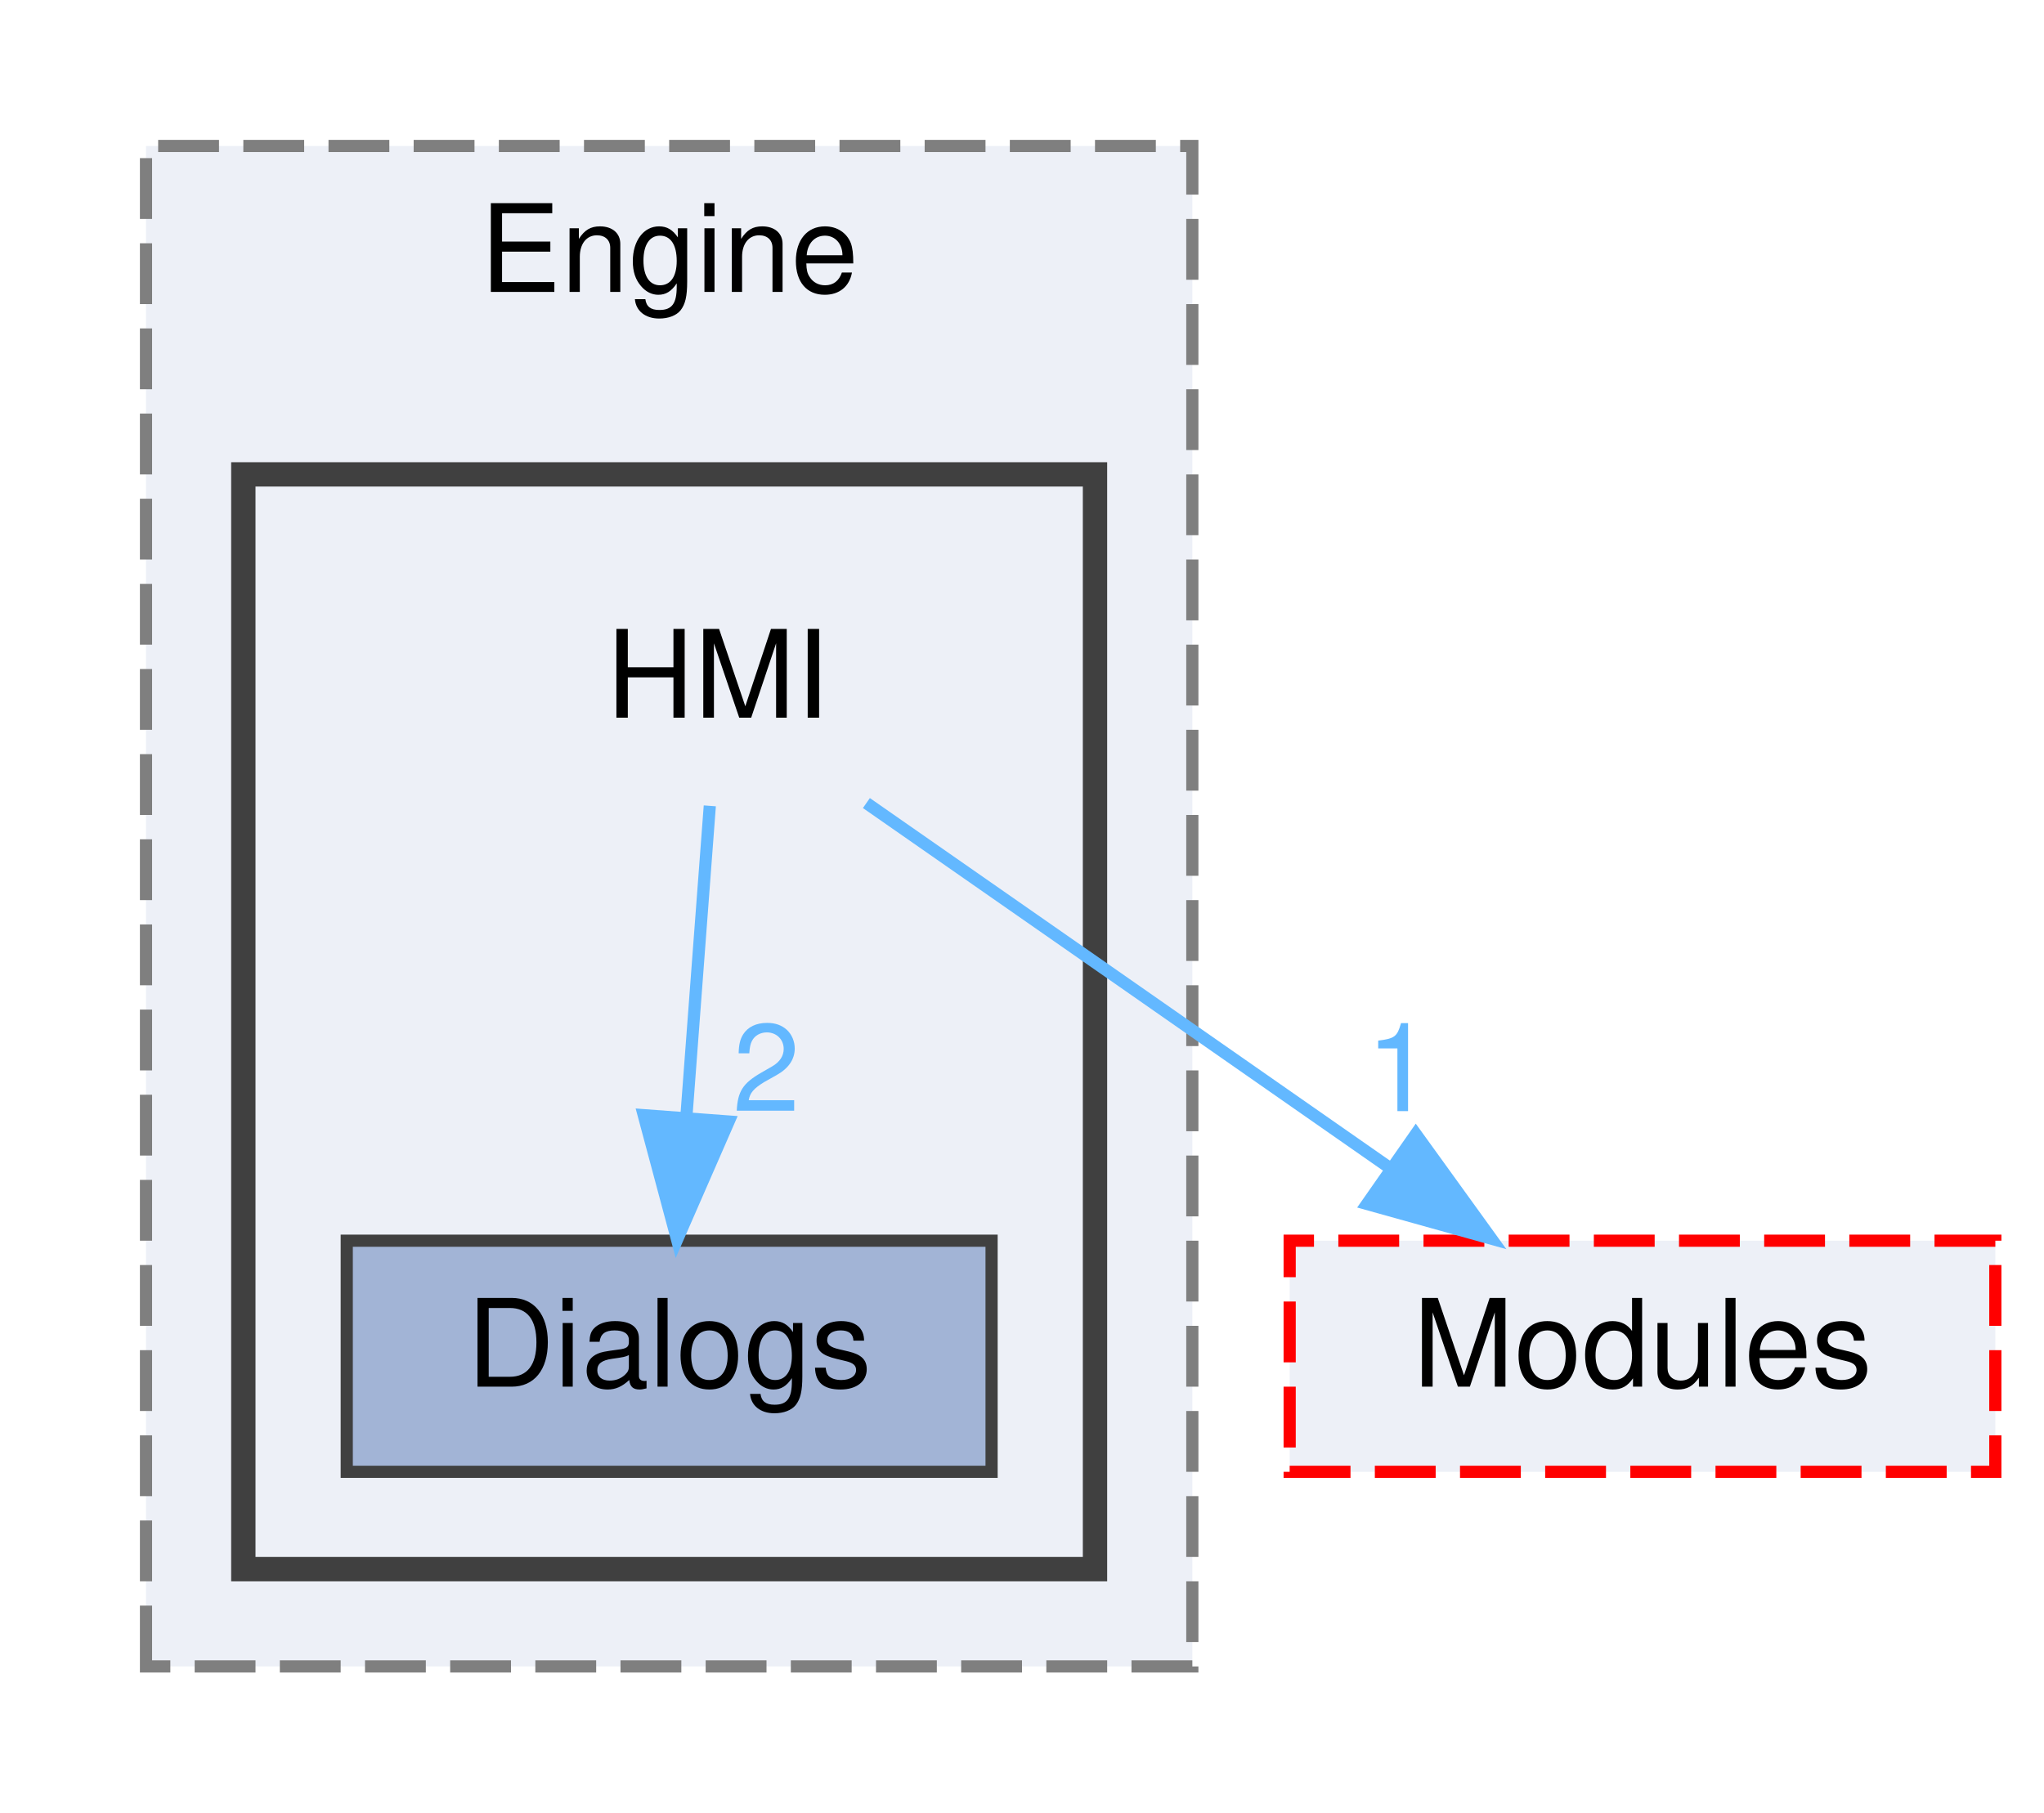
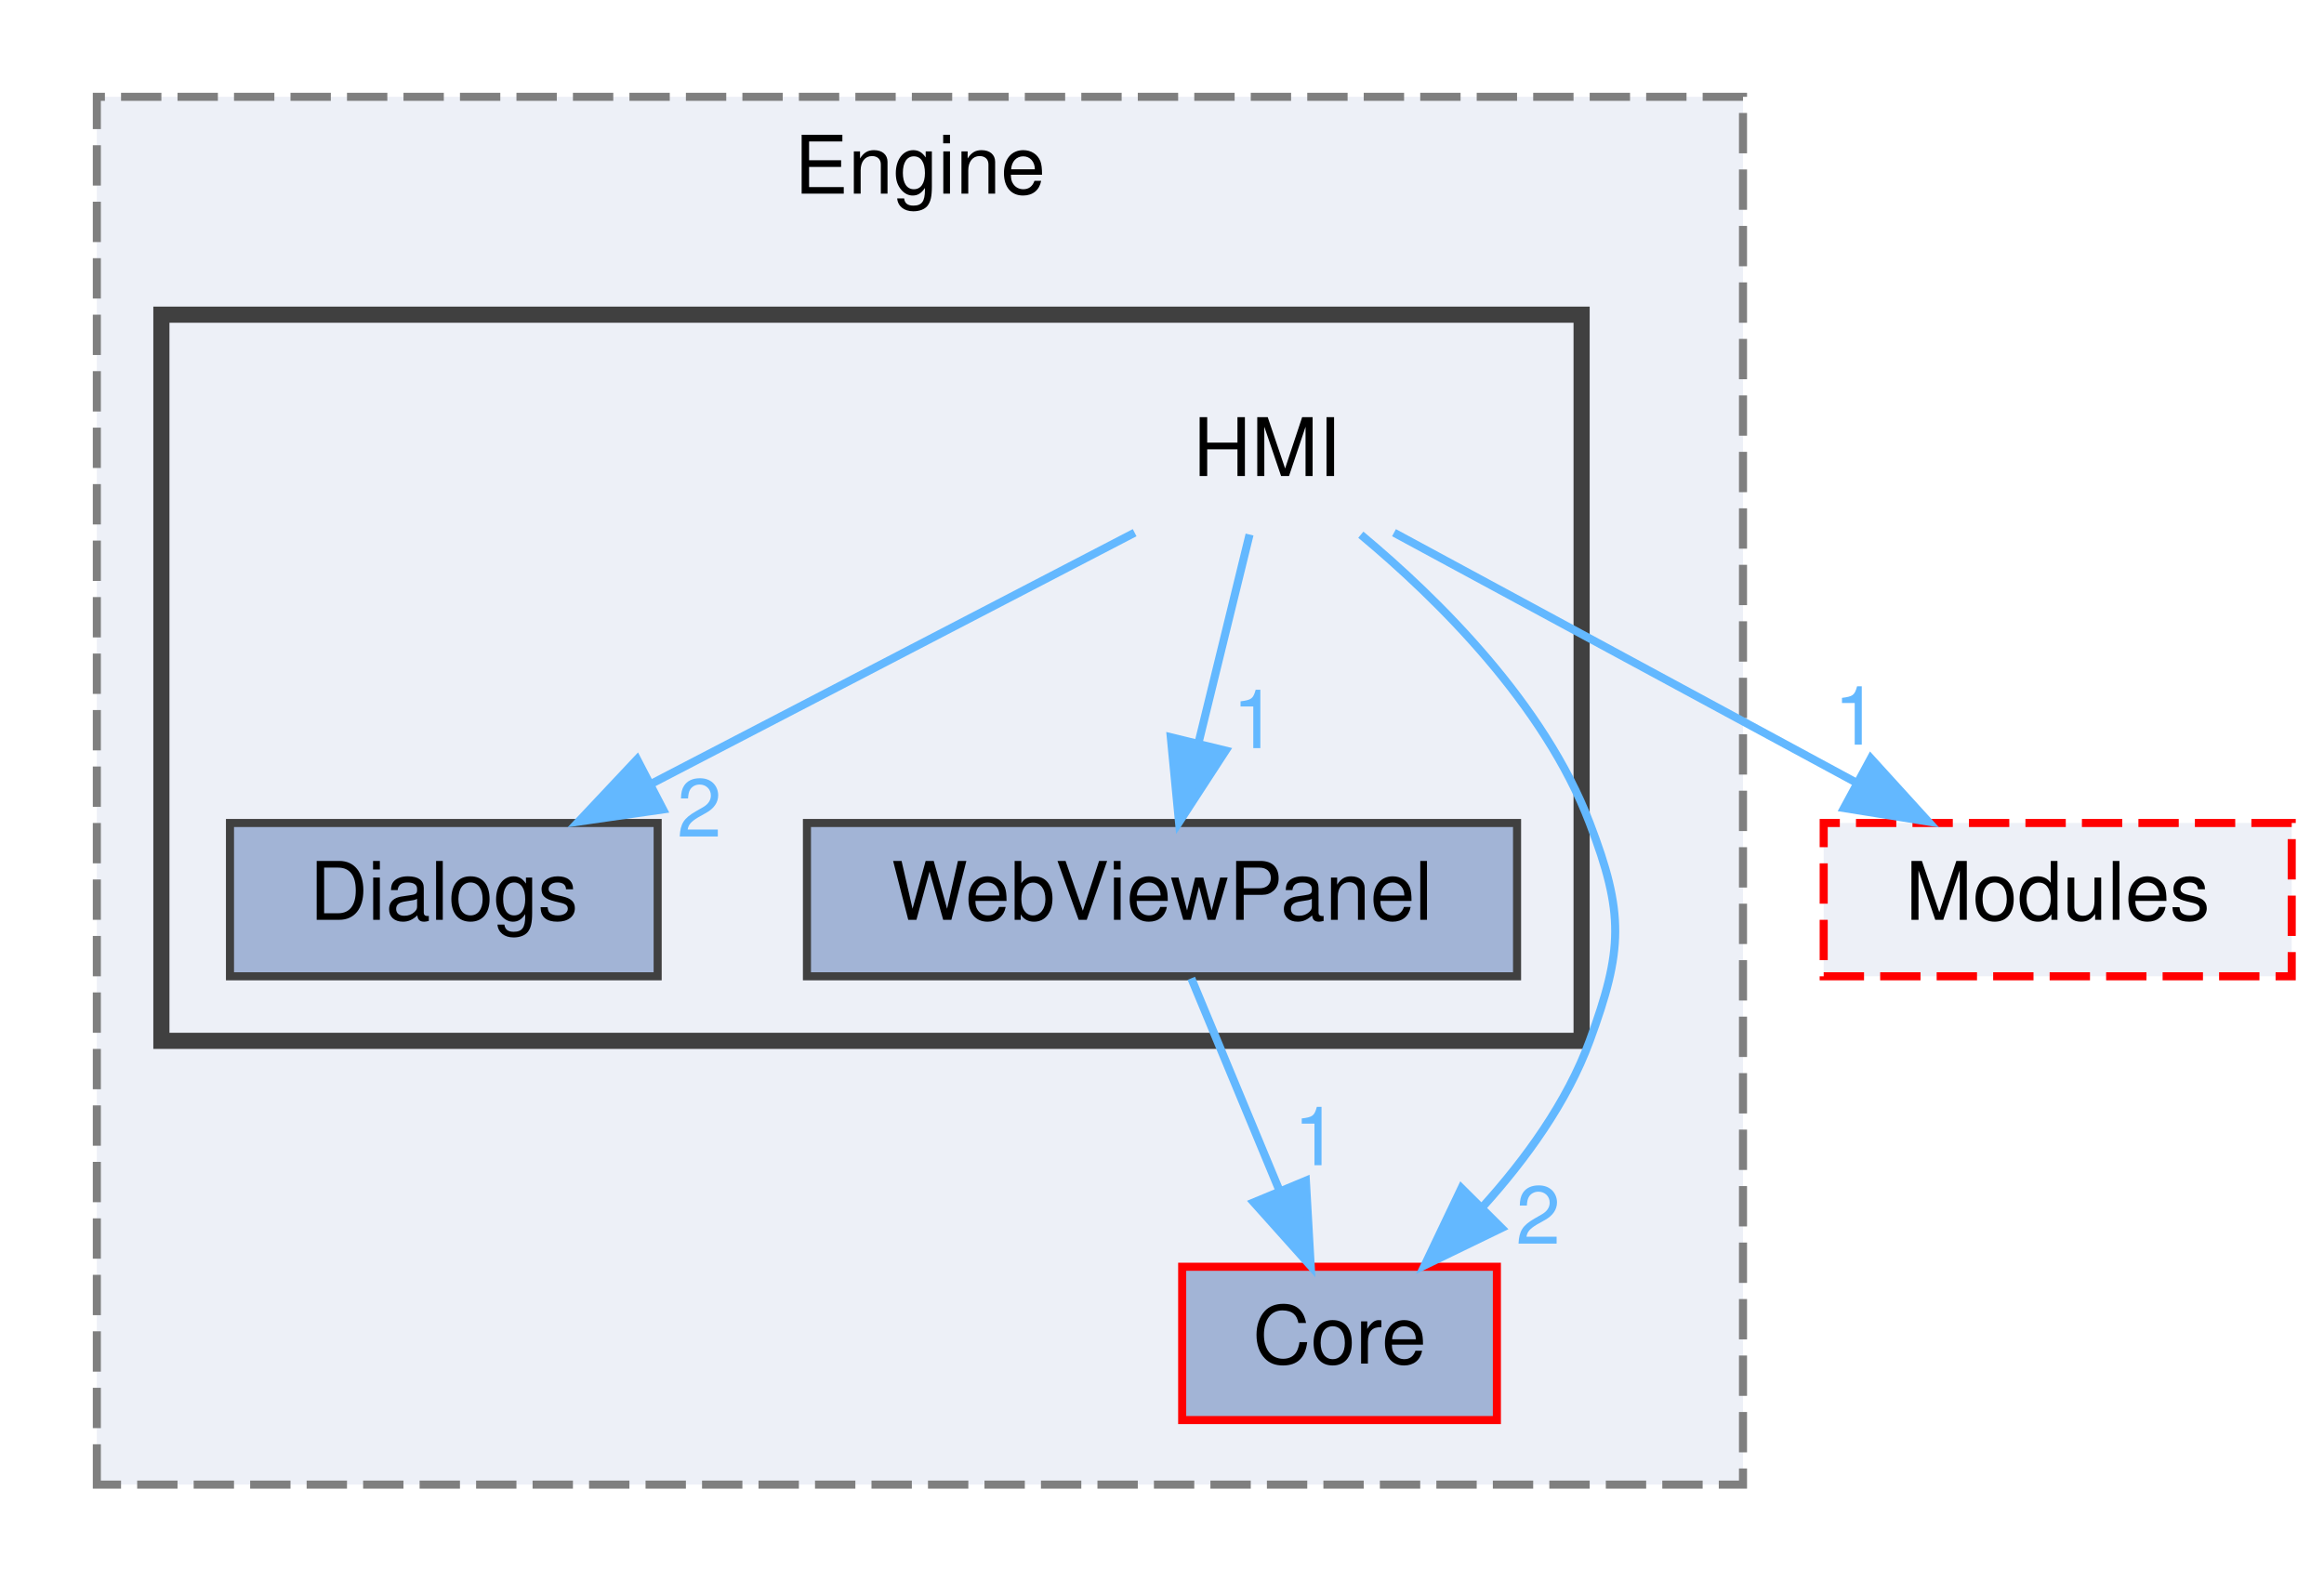
- <svg xmlns="http://www.w3.org/2000/svg" xmlns:xlink="http://www.w3.org/1999/xlink" width="168pt" height="149pt" viewBox="0.00 0.00 168.00 149.00">
-   <g id="graph0" class="graph" transform="scale(1 1) rotate(0) translate(4 145)">
+ <svg xmlns="http://www.w3.org/2000/svg" xmlns:xlink="http://www.w3.org/1999/xlink" width="288pt" height="196pt" viewBox="0.00 0.00 288.00 196.00">
+   <g id="graph0" class="graph" transform="scale(1 1) rotate(0) translate(4 192)">
    <g id="clust1" class="cluster">
      <g id="a_clust1">
        <a xlink:href="dir_b70de4a9b2a9f967d011983a1fdf80d1.html" target="_top" xlink:title="Engine">
-           <polygon fill="#edf0f7" stroke="#7f7f7f" stroke-dasharray="5,2" points="8,-8 8,-133 94,-133 94,-8 8,-8" />
-           <text text-anchor="middle" x="51" y="-121" font-family="Helvetica,sans-Serif" font-size="10.00">Engine</text>
+           <polygon fill="#edf0f7" stroke="#7f7f7f" stroke-dasharray="5,2" points="8,-8 8,-180 212,-180 212,-8 8,-8" />
+           <text text-anchor="middle" x="110" y="-168" font-family="Helvetica,sans-Serif" font-size="10.00">Engine</text>
        </a>
      </g>
    </g>
    <g id="clust2" class="cluster">
      <g id="a_clust2">
        <a xlink:href="dir_fa749c79e99d4161e054d79886d12aa3.html" target="_top">
-           <polygon fill="#edf0f7" stroke="#404040" stroke-width="2" points="16,-16 16,-106 86,-106 86,-16 16,-16" />
+           <polygon fill="#edf0f7" stroke="#404040" stroke-width="2" points="16,-63 16,-153 192,-153 192,-63 16,-63" />
        </a>
      </g>
    </g>
    <g id="node1" class="node">
-       <text text-anchor="middle" x="55" y="-86" font-family="Helvetica,sans-Serif" font-size="10.00">HMI</text>
+       <g id="a_node1">
+         <a xlink:href="dir_db532fcf2b7ab198586d05907cd2a60c.html" target="_top" xlink:title="Core">
+           <polygon fill="#a2b4d6" stroke="red" points="181.5,-35 142.5,-35 142.5,-16 181.5,-16 181.5,-35" />
+           <text text-anchor="middle" x="162" y="-23" font-family="Helvetica,sans-Serif" font-size="10.00">Core</text>
+         </a>
+       </g>
    </g>
    <g id="node2" class="node">
-       <g id="a_node2">
+       <text text-anchor="middle" x="153" y="-133" font-family="Helvetica,sans-Serif" font-size="10.00">HMI</text>
+     </g>
+     <g id="edge4" class="edge">
+       <g id="a_edge4">
+         <a xlink:href="dir_000009_000000.html" target="_top">
+           <path fill="none" stroke="#63b8ff" d="M164.64,-125.73C174.31,-117.67 187.35,-104.74 193,-90 197.3,-78.8 197.14,-74.26 193,-63 190.2,-55.38 185.03,-48.27 179.7,-42.38" />
+           <polygon fill="#63b8ff" stroke="#63b8ff" points="182.08,-39.8 172.55,-35.18 177.11,-44.74 182.08,-39.8" />
+         </a>
+       </g>
+       <g id="a_edge4-headlabel">
+         <a xlink:href="dir_000009_000000.html" target="_top" xlink:title="2">
+           <text text-anchor="middle" x="186.62" y="-37.85" font-family="Helvetica,sans-Serif" font-size="10.00" fill="#63b8ff">2</text>
+         </a>
+       </g>
+     </g>
+     <g id="node3" class="node">
+       <g id="a_node3">
        <a xlink:href="dir_4c1c7a346f82d27fa8dc7bdfc7d4df65.html" target="_top" xlink:title="Dialogs">
-           <polygon fill="#a2b4d6" stroke="#404040" points="77.5,-43 24.5,-43 24.5,-24 77.5,-24 77.5,-43" />
-           <text text-anchor="middle" x="51" y="-31" font-family="Helvetica,sans-Serif" font-size="10.00">Dialogs</text>
+           <polygon fill="#a2b4d6" stroke="#404040" points="77.5,-90 24.5,-90 24.5,-71 77.5,-71 77.5,-90" />
+           <text text-anchor="middle" x="51" y="-78" font-family="Helvetica,sans-Serif" font-size="10.00">Dialogs</text>
+         </a>
+       </g>
+     </g>
+     <g id="edge3" class="edge">
+       <g id="a_edge3">
+         <a xlink:href="dir_000009_000001.html" target="_top">
+           <path fill="none" stroke="#63b8ff" d="M136.61,-125.98C120.43,-117.57 95.43,-104.59 76.62,-94.81" />
+           <polygon fill="#63b8ff" stroke="#63b8ff" points="78.17,-91.68 67.69,-90.17 74.95,-97.89 78.17,-91.68" />
+         </a>
+       </g>
+       <g id="a_edge3-headlabel">
+         <a xlink:href="dir_000009_000001.html" target="_top" xlink:title="2">
+           <text text-anchor="middle" x="82.67" y="-88.31" font-family="Helvetica,sans-Serif" font-size="10.00" fill="#63b8ff">2</text>
+         </a>
+       </g>
+     </g>
+     <g id="node4" class="node">
+       <g id="a_node4">
+         <a xlink:href="dir_29002af622f034b8e7f3d38226cac7e0.html" target="_top" xlink:title="WebViewPanel">
+           <polygon fill="#a2b4d6" stroke="#404040" points="184,-90 96,-90 96,-71 184,-71 184,-90" />
+           <text text-anchor="middle" x="140" y="-78" font-family="Helvetica,sans-Serif" font-size="10.00">WebViewPanel</text>
+         </a>
+       </g>
+     </g>
+     <g id="edge1" class="edge">
+       <g id="a_edge1">
+         <a xlink:href="dir_000009_000016.html" target="_top">
+           <path fill="none" stroke="#63b8ff" d="M150.85,-125.75C149.13,-118.72 146.65,-108.62 144.5,-99.84" />
+           <polygon fill="#63b8ff" stroke="#63b8ff" points="147.89,-98.97 142.11,-90.09 141.09,-100.63 147.89,-98.97" />
+         </a>
+       </g>
+       <g id="a_edge1-headlabel">
+         <a xlink:href="dir_000009_000016.html" target="_top" xlink:title="1">
+           <text text-anchor="middle" x="151.5" y="-99.28" font-family="Helvetica,sans-Serif" font-size="10.00" fill="#63b8ff">1</text>
+         </a>
+       </g>
+     </g>
+     <g id="node5" class="node">
+       <g id="a_node5">
+         <a xlink:href="dir_387a2147fe1fbdf0efef36368214e4d3.html" target="_top" xlink:title="Modules">
+           <polygon fill="#edf0f7" stroke="red" stroke-dasharray="5,2" points="280,-90 222,-90 222,-71 280,-71 280,-90" />
+           <text text-anchor="middle" x="251" y="-78" font-family="Helvetica,sans-Serif" font-size="10.00">Modules</text>
        </a>
      </g>
    </g>
    <g id="edge2" class="edge">
      <g id="a_edge2">
-         <a xlink:href="dir_000009_000001.html" target="_top">
-           <path fill="none" stroke="#63b8ff" d="M54.34,-78.75C53.82,-71.8 53.06,-61.85 52.41,-53.13" />
-           <polygon fill="#63b8ff" stroke="#63b8ff" points="55.89,-52.8 51.65,-43.09 48.91,-53.32 55.89,-52.8" />
+         <a xlink:href="dir_000009_000013.html" target="_top">
+           <path fill="none" stroke="#63b8ff" d="M168.75,-125.98C184.23,-117.61 208.09,-104.7 226.14,-94.95" />
+           <polygon fill="#63b8ff" stroke="#63b8ff" points="227.84,-98.01 234.97,-90.17 224.51,-91.85 227.84,-98.01" />
        </a>
      </g>
      <g id="a_edge2-headlabel">
-         <a xlink:href="dir_000009_000001.html" target="_top" xlink:title="2">
-           <text text-anchor="middle" x="58.99" y="-53.67" font-family="Helvetica,sans-Serif" font-size="10.00" fill="#63b8ff">2</text>
+         <a xlink:href="dir_000009_000013.html" target="_top" xlink:title="1">
+           <text text-anchor="middle" x="226.03" y="-99.71" font-family="Helvetica,sans-Serif" font-size="10.00" fill="#63b8ff">1</text>
        </a>
      </g>
    </g>
-     <g id="node3" class="node">
-       <g id="a_node3">
-         <a xlink:href="dir_387a2147fe1fbdf0efef36368214e4d3.html" target="_top" xlink:title="Modules">
-           <polygon fill="#edf0f7" stroke="red" stroke-dasharray="5,2" points="160,-43 102,-43 102,-24 160,-24 160,-43" />
-           <text text-anchor="middle" x="131" y="-31" font-family="Helvetica,sans-Serif" font-size="10.00">Modules</text>
+     <g id="edge5" class="edge">
+       <g id="a_edge5">
+         <a xlink:href="dir_000016_000000.html" target="_top">
+           <path fill="none" stroke="#63b8ff" d="M143.63,-70.75C146.58,-63.65 150.83,-53.4 154.51,-44.56" />
+           <polygon fill="#63b8ff" stroke="#63b8ff" points="157.83,-45.67 158.43,-35.09 151.37,-42.98 157.83,-45.67" />
        </a>
      </g>
-     </g>
-     <g id="edge1" class="edge">
-       <g id="a_edge1">
-         <a xlink:href="dir_000009_000013.html" target="_top">
-           <path fill="none" stroke="#63b8ff" d="M67.21,-78.98C78.78,-70.92 96.38,-58.65 110.16,-49.03" />
-           <polygon fill="#63b8ff" stroke="#63b8ff" points="112.37,-51.76 118.57,-43.17 108.36,-46.02 112.37,-51.76" />
-         </a>
-       </g>
-       <g id="a_edge1-headlabel">
-         <a xlink:href="dir_000009_000013.html" target="_top" xlink:title="1">
-           <text text-anchor="middle" x="111.04" y="-53.65" font-family="Helvetica,sans-Serif" font-size="10.00" fill="#63b8ff">1</text>
+       <g id="a_edge5-headlabel">
+         <a xlink:href="dir_000016_000000.html" target="_top" xlink:title="1">
+           <text text-anchor="middle" x="159.08" y="-47.58" font-family="Helvetica,sans-Serif" font-size="10.00" fill="#63b8ff">1</text>
        </a>
      </g>
    </g>
  </g>
</svg>
